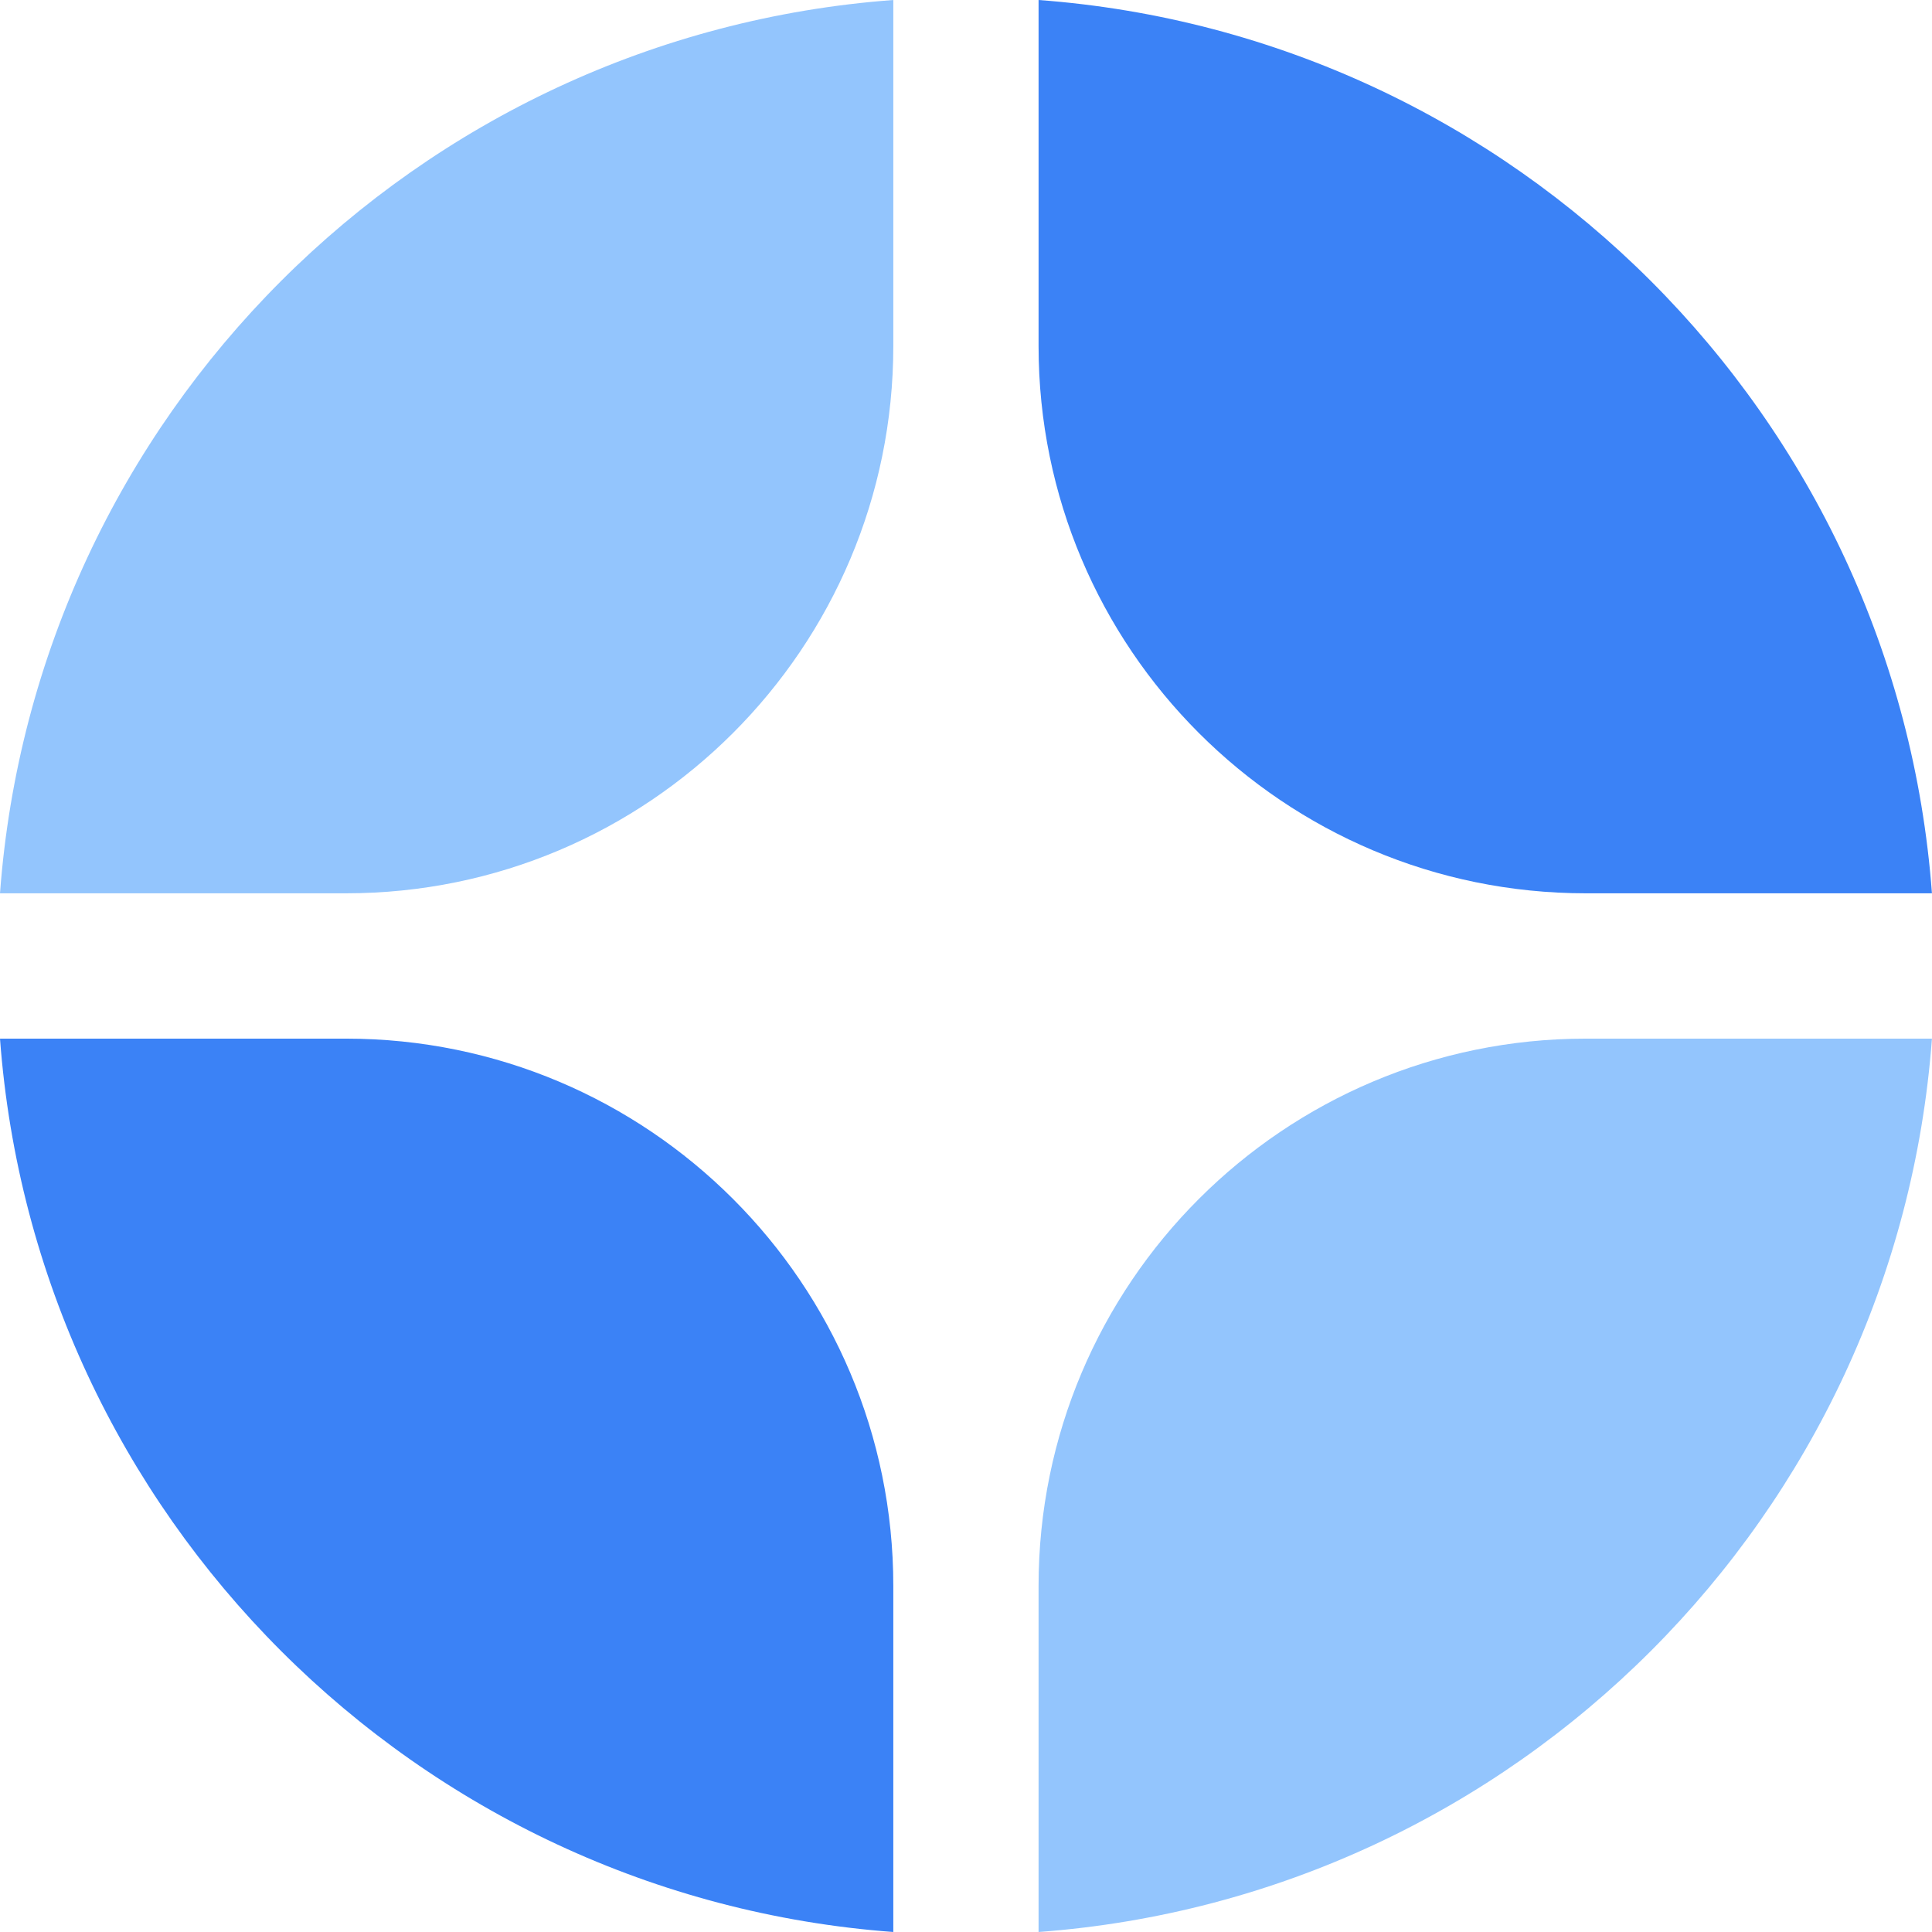
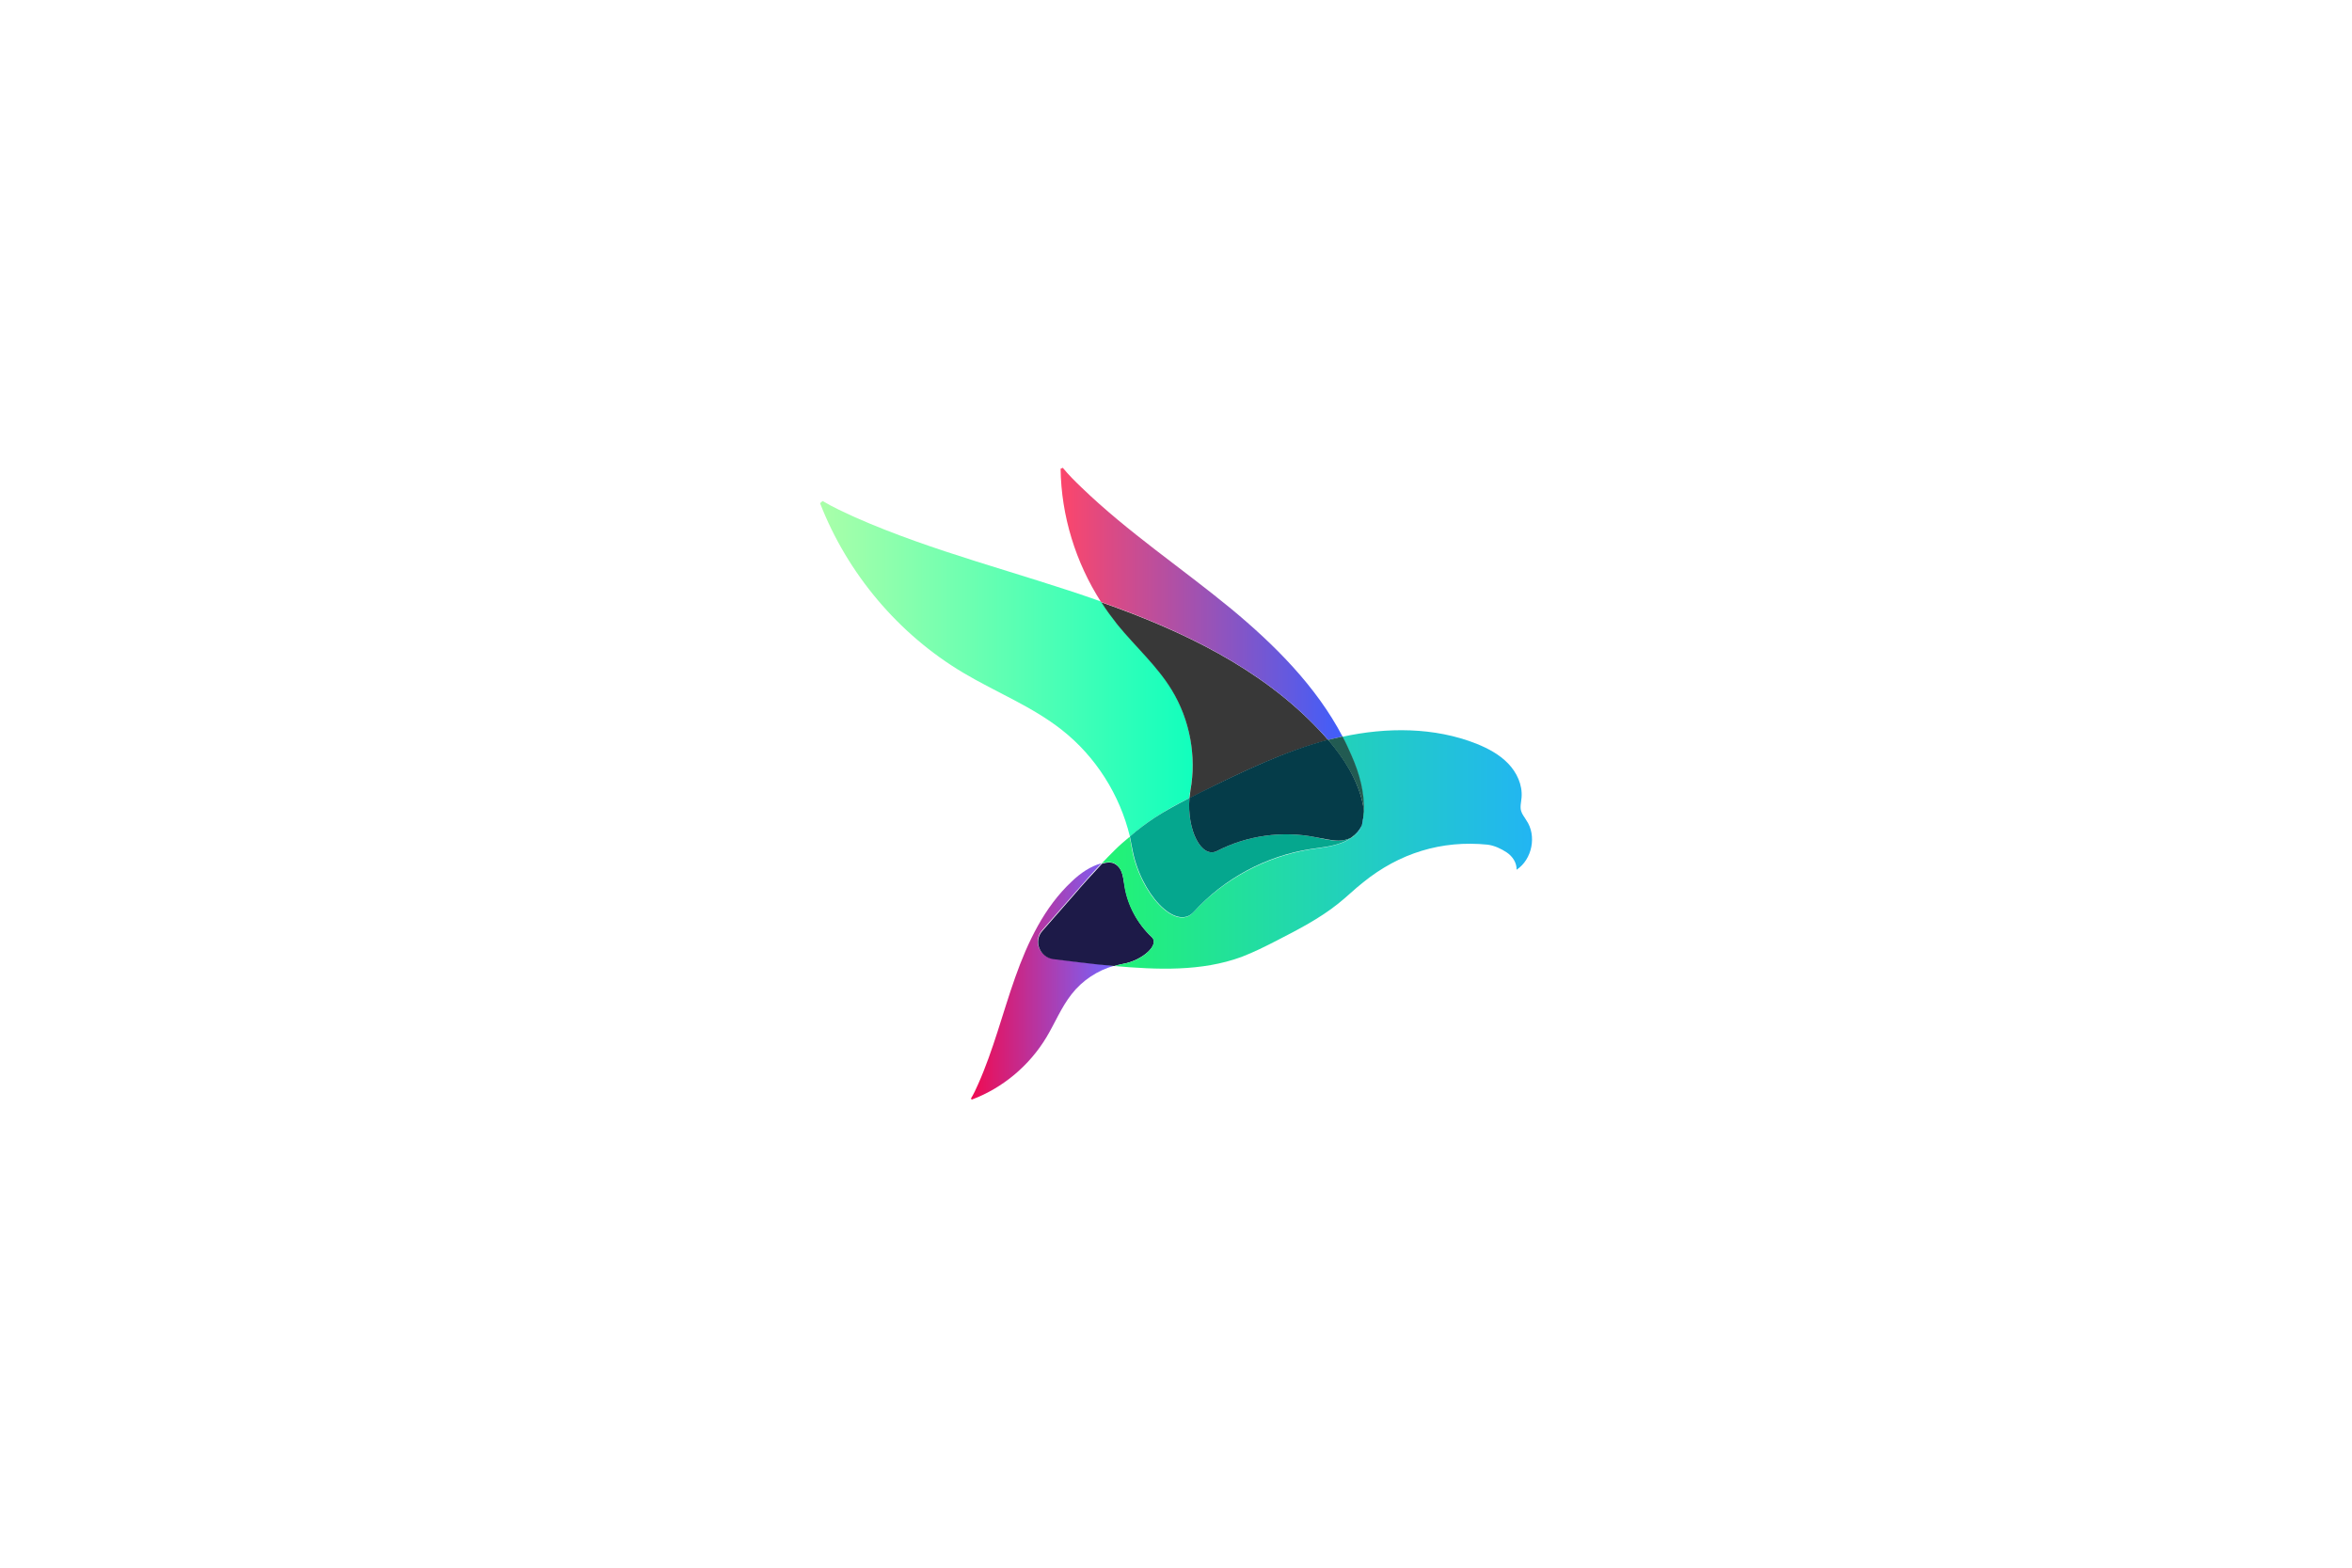
- <svg xmlns="http://www.w3.org/2000/svg" width="32" height="32" fill="none">
-   <path fill="#93C5FD" d="M31.999 17.203h-5.732a9.065 9.065 0 0 0-9.065 9.065V32c7.902-.586 14.21-6.895 14.797-14.797Z" />
-   <path fill="#3B82F6" d="M14.796 32v-5.732a9.065 9.065 0 0 0-9.065-9.065H0C.586 25.105 6.895 31.413 14.796 32ZM31.999 14.796C31.413 6.895 25.104.586 17.202 0v5.731a9.065 9.065 0 0 0 9.065 9.065H32Z" />
-   <path fill="#93C5FD" d="M14.796 0C6.895.586.586 6.895 0 14.796h5.731a9.065 9.065 0 0 0 9.065-9.065V0Z" />
+ <svg xmlns="http://www.w3.org/2000/svg" version="1.1" id="Layer_1" x="0px" y="0px" viewBox="0 0 750 500" style="enable-background:new 0 0 750 500;" xml:space="preserve">
+   <style type="text/css">
+ 	.st0{fill:#0288D1;}
+ 	.st1{fill:#F44337;}
+ 	.st2{fill:url(#SVGID_1_);}
+ 	.st3{fill:url(#SVGID_2_);}
+ 	.st4{opacity:0.2;}
+ 	.st5{fill:none;}
+ 	.st6{fill:url(#SVGID_3_);}
+ 	.st7{fill:url(#SVGID_4_);}
+ 	.st8{fill:#FB2E01;}
+ 	.st9{filter:url(#Adobe_OpacityMaskFilter);}
+ 	.st10{filter:url(#Adobe_OpacityMaskFilter_1_);}
+ 	.st11{mask:url(#SVGID_5_);fill:url(#SVGID_6_);}
+ 	.st12{fill:url(#SVGID_7_);}
+ 	.st13{filter:url(#Adobe_OpacityMaskFilter_2_);}
+ 	.st14{filter:url(#Adobe_OpacityMaskFilter_3_);}
+ 	.st15{mask:url(#SVGID_8_);fill:url(#SVGID_9_);}
+ 	.st16{fill:url(#SVGID_10_);}
+ 	.st17{filter:url(#Adobe_OpacityMaskFilter_4_);}
+ 	.st18{filter:url(#Adobe_OpacityMaskFilter_5_);}
+ 	.st19{mask:url(#SVGID_11_);fill:url(#SVGID_12_);}
+ 	.st20{fill:url(#SVGID_13_);}
+ 	.st21{fill:#02579B;}
+ 	.st22{fill:#050D49;}
+ 	.st23{fill:#021001;}
+ 	.st24{fill:#FF9801;}
+ 	.st25{fill:#05436D;}
+ 	.st26{fill:#1E88E5;}
+ 	.st27{fill:#A07220;}
+ 	.st28{fill:none;stroke:#383838;stroke-width:7;stroke-linecap:round;stroke-linejoin:round;stroke-miterlimit:10;}
+ 	.st29{fill:#9E8020;}
+ 	.st30{fill:none;stroke:#383838;stroke-miterlimit:10;}
+ 	.st31{fill:url(#SVGID_14_);}
+ 	.st32{fill:url(#SVGID_15_);}
+ 	.st33{fill:url(#SVGID_16_);}
+ 	.st34{fill:#383838;}
+ 	.st35{fill:url(#SVGID_17_);}
+ 	.st36{fill:url(#SVGID_18_);}
+ 	.st37{fill:#1D1A48;}
+ 	.st38{fill:url(#SVGID_19_);}
+ 	.st39{fill:#05A78E;}
+ 	.st40{fill:#053C49;}
+ 	.st41{fill:url(#SVGID_20_);}
+ 	.st42{fill:#225B52;}
+ 	.st43{fill:url(#SVGID_21_);}
+ </style>
+   <g>
+     <g>
+       <linearGradient id="SVGID_1_" gradientUnits="userSpaceOnUse" x1="261.409" y1="213.371" x2="380.349" y2="213.371">
+         <stop offset="0" style="stop-color:#AAFFA9" />
+         <stop offset="1" style="stop-color:#11FFBD" />
+       </linearGradient>
+       <path class="st2" d="M379.6,252c-0.2,0.8-0.3,1.7-0.3,2.5c-3.8,1.9-7.5,3.9-11.1,6.3c-2.8,1.8-5.4,3.9-7.9,6    c-3.2-13.3-10.9-25.5-21.7-34c-9.5-7.5-21-12-31.4-18.2c-20.7-12.3-37-31.7-45.7-54.1l0.8-0.7c3.4,2,6.9,3.6,10.4,5.2    c25.1,11.1,51.9,17.5,77.7,26.6c0.3,0.1,0.5,0.2,0.8,0.3c1.6,2.5,3.3,4.8,5.1,7.1c5.7,7,12.6,13.1,17.3,20.8    C379.4,229.4,381.6,241,379.6,252z" />
+     </g>
+     <g>
+       <linearGradient id="SVGID_2_" gradientUnits="userSpaceOnUse" x1="433.978" y1="259.975" x2="435.565" y2="262.454">
+         <stop offset="0" style="stop-color:#22F473" />
+         <stop offset="1" style="stop-color:#22B5F3" />
+       </linearGradient>
+       <path class="st3" d="M434.7,262c-0.1,0.4-0.2,0.8-0.4,1.1c0.2-0.7,0.3-1.4,0.4-2.2c0.1-0.7,0.1-1.4,0.2-2    C435,259.9,435,261,434.7,262z" />
+     </g>
+     <g>
+       <linearGradient id="SVGID_3_" gradientUnits="userSpaceOnUse" x1="433.011" y1="266.292" x2="432.003" y2="263.696">
+         <stop offset="0" style="stop-color:#FF5F6D" />
+         <stop offset="1" style="stop-color:#FFC371" />
+       </linearGradient>
+       <path class="st6" d="M434.3,263.1c-0.2,0.7-0.5,1.4-0.9,2c-0.6,0.9-1.6,1.6-2.6,2.1C432.3,266.1,433.6,264.8,434.3,263.1z" />
+     </g>
+     <g>
+       <path class="st34" d="M423.5,236c-14.2,3.8-27.5,10.2-40.7,16.8c-1.2,0.6-2.3,1.2-3.5,1.8c0.1-0.8,0.2-1.7,0.3-2.5    c2-10.9-0.2-22.6-6-32.1c-4.7-7.7-11.6-13.8-17.3-20.8c-1.8-2.3-3.6-4.7-5.1-7.1c25.6,9,50.9,21,69.5,40.8    C421.6,233.8,422.5,234.9,423.5,236z" />
+     </g>
+     <g>
+       <linearGradient id="SVGID_4_" gradientUnits="userSpaceOnUse" x1="338.221" y1="192.582" x2="428.126" y2="192.582">
+         <stop offset="0" style="stop-color:#FC466B" />
+         <stop offset="1" style="stop-color:#3F5EFB" />
+       </linearGradient>
+       <path class="st7" d="M428.1,234.9c-0.9,0.2-1.7,0.4-2.6,0.6c-0.7,0.2-1.4,0.3-2,0.5c-0.9-1.1-1.9-2.2-2.9-3.2    C402,213,376.7,201,351.1,192c-8.1-12.6-12.7-27.5-12.9-42.5l0.7-0.3c1.8,2.2,3.9,4.3,6,6.3c14.7,14.2,31.8,25.6,47.6,38.6    C406.5,205.7,419.7,218.9,428.1,234.9z" />
+     </g>
+     <g>
+       <g>
+         <linearGradient id="SVGID_5_" gradientUnits="userSpaceOnUse" x1="309.669" y1="313.095" x2="355.341" y2="313.095">
+           <stop offset="0" style="stop-color:#F00B51" />
+           <stop offset="1" style="stop-color:#7366FF" />
+         </linearGradient>
+         <path style="fill:url(#SVGID_5_);" d="M355.3,308c-5.3,1.5-10.2,4.7-13.6,9.1c-3.3,4.2-5.3,9.2-8,13.7     c-5.4,9-13.9,16.2-23.8,19.9l-0.3-0.3c0.9-1.5,1.6-3,2.3-4.6c4.9-11,7.8-22.7,11.8-34c4-11.3,9.3-22.5,18.1-30.7     c2.7-2.6,5.9-4.8,9.5-5.8c-3.1,3.2-6,6.6-9,10l-10,11.4c-2.9,3.3-0.9,8.5,3.4,9c4.9,0.7,10.5,1.4,14.2,1.7     C351.8,307.7,353.6,307.9,355.3,308z" />
+       </g>
+     </g>
+     <g>
+       <path class="st37" d="M358.2,307.4c-1,0.2-1.9,0.4-2.9,0.7c-1.8-0.2-3.5-0.3-5.3-0.5c-3.8-0.4-9.4-1.1-14.2-1.7    c-4.3-0.6-6.3-5.8-3.4-9l10-11.4c2.9-3.4,5.9-6.7,9-10c0.2-0.1,0.5-0.1,0.7-0.2c0.8-0.2,1.7-0.3,2.6-0.1c1.4,0.4,2.5,1.6,3,3    c0.5,1.4,0.6,2.9,0.9,4.3c1,6.2,4.1,12.1,8.7,16.4C369.9,301.3,364.3,306.3,358.2,307.4z" />
+     </g>
+     <g>
+       <linearGradient id="SVGID_6_" gradientUnits="userSpaceOnUse" x1="351.347" y1="270.848" x2="488.591" y2="270.848">
+         <stop offset="0" style="stop-color:#22F473" />
+         <stop offset="1" style="stop-color:#22B5F3" />
+       </linearGradient>
+       <path style="fill:url(#SVGID_6_);" d="M483.6,277.4c0.1-2.2-1.3-4.3-3.1-5.5s-3.9-2.2-6.1-2.5c-14.7-1.5-28.2,2.7-39.7,12    c-2.8,2.2-5.3,4.7-8.1,6.9c-5.9,4.7-12.7,8.2-19.5,11.7c-3.7,1.9-7.3,3.7-11.2,5.2c-12.8,4.7-26.9,4.1-40.6,2.9    c1-0.3,1.9-0.5,2.9-0.7c6.1-1,11.7-6.1,9-8.6c-4.6-4.3-7.8-10.2-8.7-16.4c-0.2-1.5-0.3-3-0.9-4.3c-0.5-1.4-1.6-2.7-3-3    c-0.8-0.2-1.7-0.1-2.6,0.1c-0.2,0.1-0.5,0.1-0.7,0.2c1.3-1.4,2.7-2.8,4.1-4.2c1.5-1.5,3.1-2.9,4.8-4.3c0.3,1.2,0.5,2.4,0.7,3.6    c2.6,14.7,14.1,26.6,19.6,20.5c9.7-10.6,23.1-17.8,37.3-20.1c3.3-0.5,6.7-0.8,9.9-2c1.1-0.4,2.1-0.9,3-1.6c1-0.5,1.9-1.2,2.6-2.1    c0.4-0.6,0.7-1.3,0.9-2c0,0,0,0,0,0c0.2-0.4,0.3-0.7,0.4-1.1c0.3-1,0.3-2,0.2-3.1c0.3-6.1-1.5-12.2-3.9-17.9    c-0.9-2.1-1.9-4.1-2.9-6.1c14.2-3.1,29.4-3.1,42.8,2.2c3.7,1.5,7.3,3.4,10.1,6.3c2.8,2.9,4.6,6.8,4.3,10.8    c-0.1,1.5-0.6,3.1-0.1,4.5c0.3,1,1.1,1.9,1.6,2.8C490.1,266.5,488.6,274.1,483.6,277.4z" />
+     </g>
+     <g>
+       <path class="st39" d="M430.8,267.2c-0.9,0.7-2,1.2-3,1.6c-3.1,1.2-6.6,1.5-9.9,2c-14.2,2.2-27.6,9.4-37.3,20.1    c-5.6,6.1-17-5.8-19.6-20.5c-0.2-1.2-0.5-2.4-0.7-3.6c2.5-2.2,5.2-4.2,7.9-6c3.5-2.3,7.3-4.3,11.1-6.3    c-0.9,10.1,3.8,19.5,8.8,16.9c9.5-4.9,20.8-6.5,31.3-4.4c2.5,0.5,4.9,1.2,7.4,1.1C428.2,268.1,429.6,267.8,430.8,267.2z" />
+     </g>
+     <g>
+       <path class="st40" d="M434.9,258.9c0,0.7-0.1,1.4-0.2,2c-0.1,0.7-0.2,1.5-0.4,2.2c0,0,0,0,0,0c-0.7,1.7-2,3.1-3.5,4.1    c-1.2,0.6-2.6,0.9-4,0.9c-2.5,0-5-0.7-7.4-1.1c-10.5-2.1-21.8-0.5-31.3,4.4c-5,2.6-9.7-6.8-8.8-16.9c1.2-0.6,2.3-1.2,3.5-1.8    c13.2-6.5,26.5-13,40.7-16.8c5.1,5.9,9.3,12.6,11,20.1C434.7,257,434.9,258,434.9,258.9z" />
+     </g>
+     <g>
+       <linearGradient id="SVGID_7_" gradientUnits="userSpaceOnUse" x1="431.355" y1="264.627" x2="433.475" y2="265.55">
+         <stop offset="0" style="stop-color:#22F473" />
+         <stop offset="1" style="stop-color:#22B5F3" />
+       </linearGradient>
+       <path class="st12" d="M434.3,263.1c-0.2,0.7-0.5,1.4-0.9,2c-0.6,0.9-1.6,1.6-2.6,2.1C432.3,266.1,433.6,264.8,434.3,263.1z" />
+     </g>
+     <g>
+       <path class="st42" d="M434.9,258.9c-0.1-0.9-0.2-1.9-0.4-2.8c-1.7-7.5-6-14.2-11-20.1c0.7-0.2,1.4-0.4,2-0.5    c0.9-0.2,1.7-0.4,2.6-0.6c1.1,2,2,4.1,2.9,6.1C433.5,246.7,435.2,252.8,434.9,258.9z" />
+     </g>
+     <g>
+       <linearGradient id="SVGID_8_" gradientUnits="userSpaceOnUse" x1="433.769" y1="260.614" x2="435.229" y2="261.25">
+         <stop offset="0" style="stop-color:#22F473" />
+         <stop offset="1" style="stop-color:#22B5F3" />
+       </linearGradient>
+       <path style="fill:url(#SVGID_8_);" d="M434.7,262c-0.1,0.4-0.2,0.8-0.4,1.1c0.2-0.7,0.3-1.4,0.4-2.2c0.1-0.7,0.1-1.4,0.2-2    C435,259.9,435,261,434.7,262z" />
+     </g>
+   </g>
</svg>
